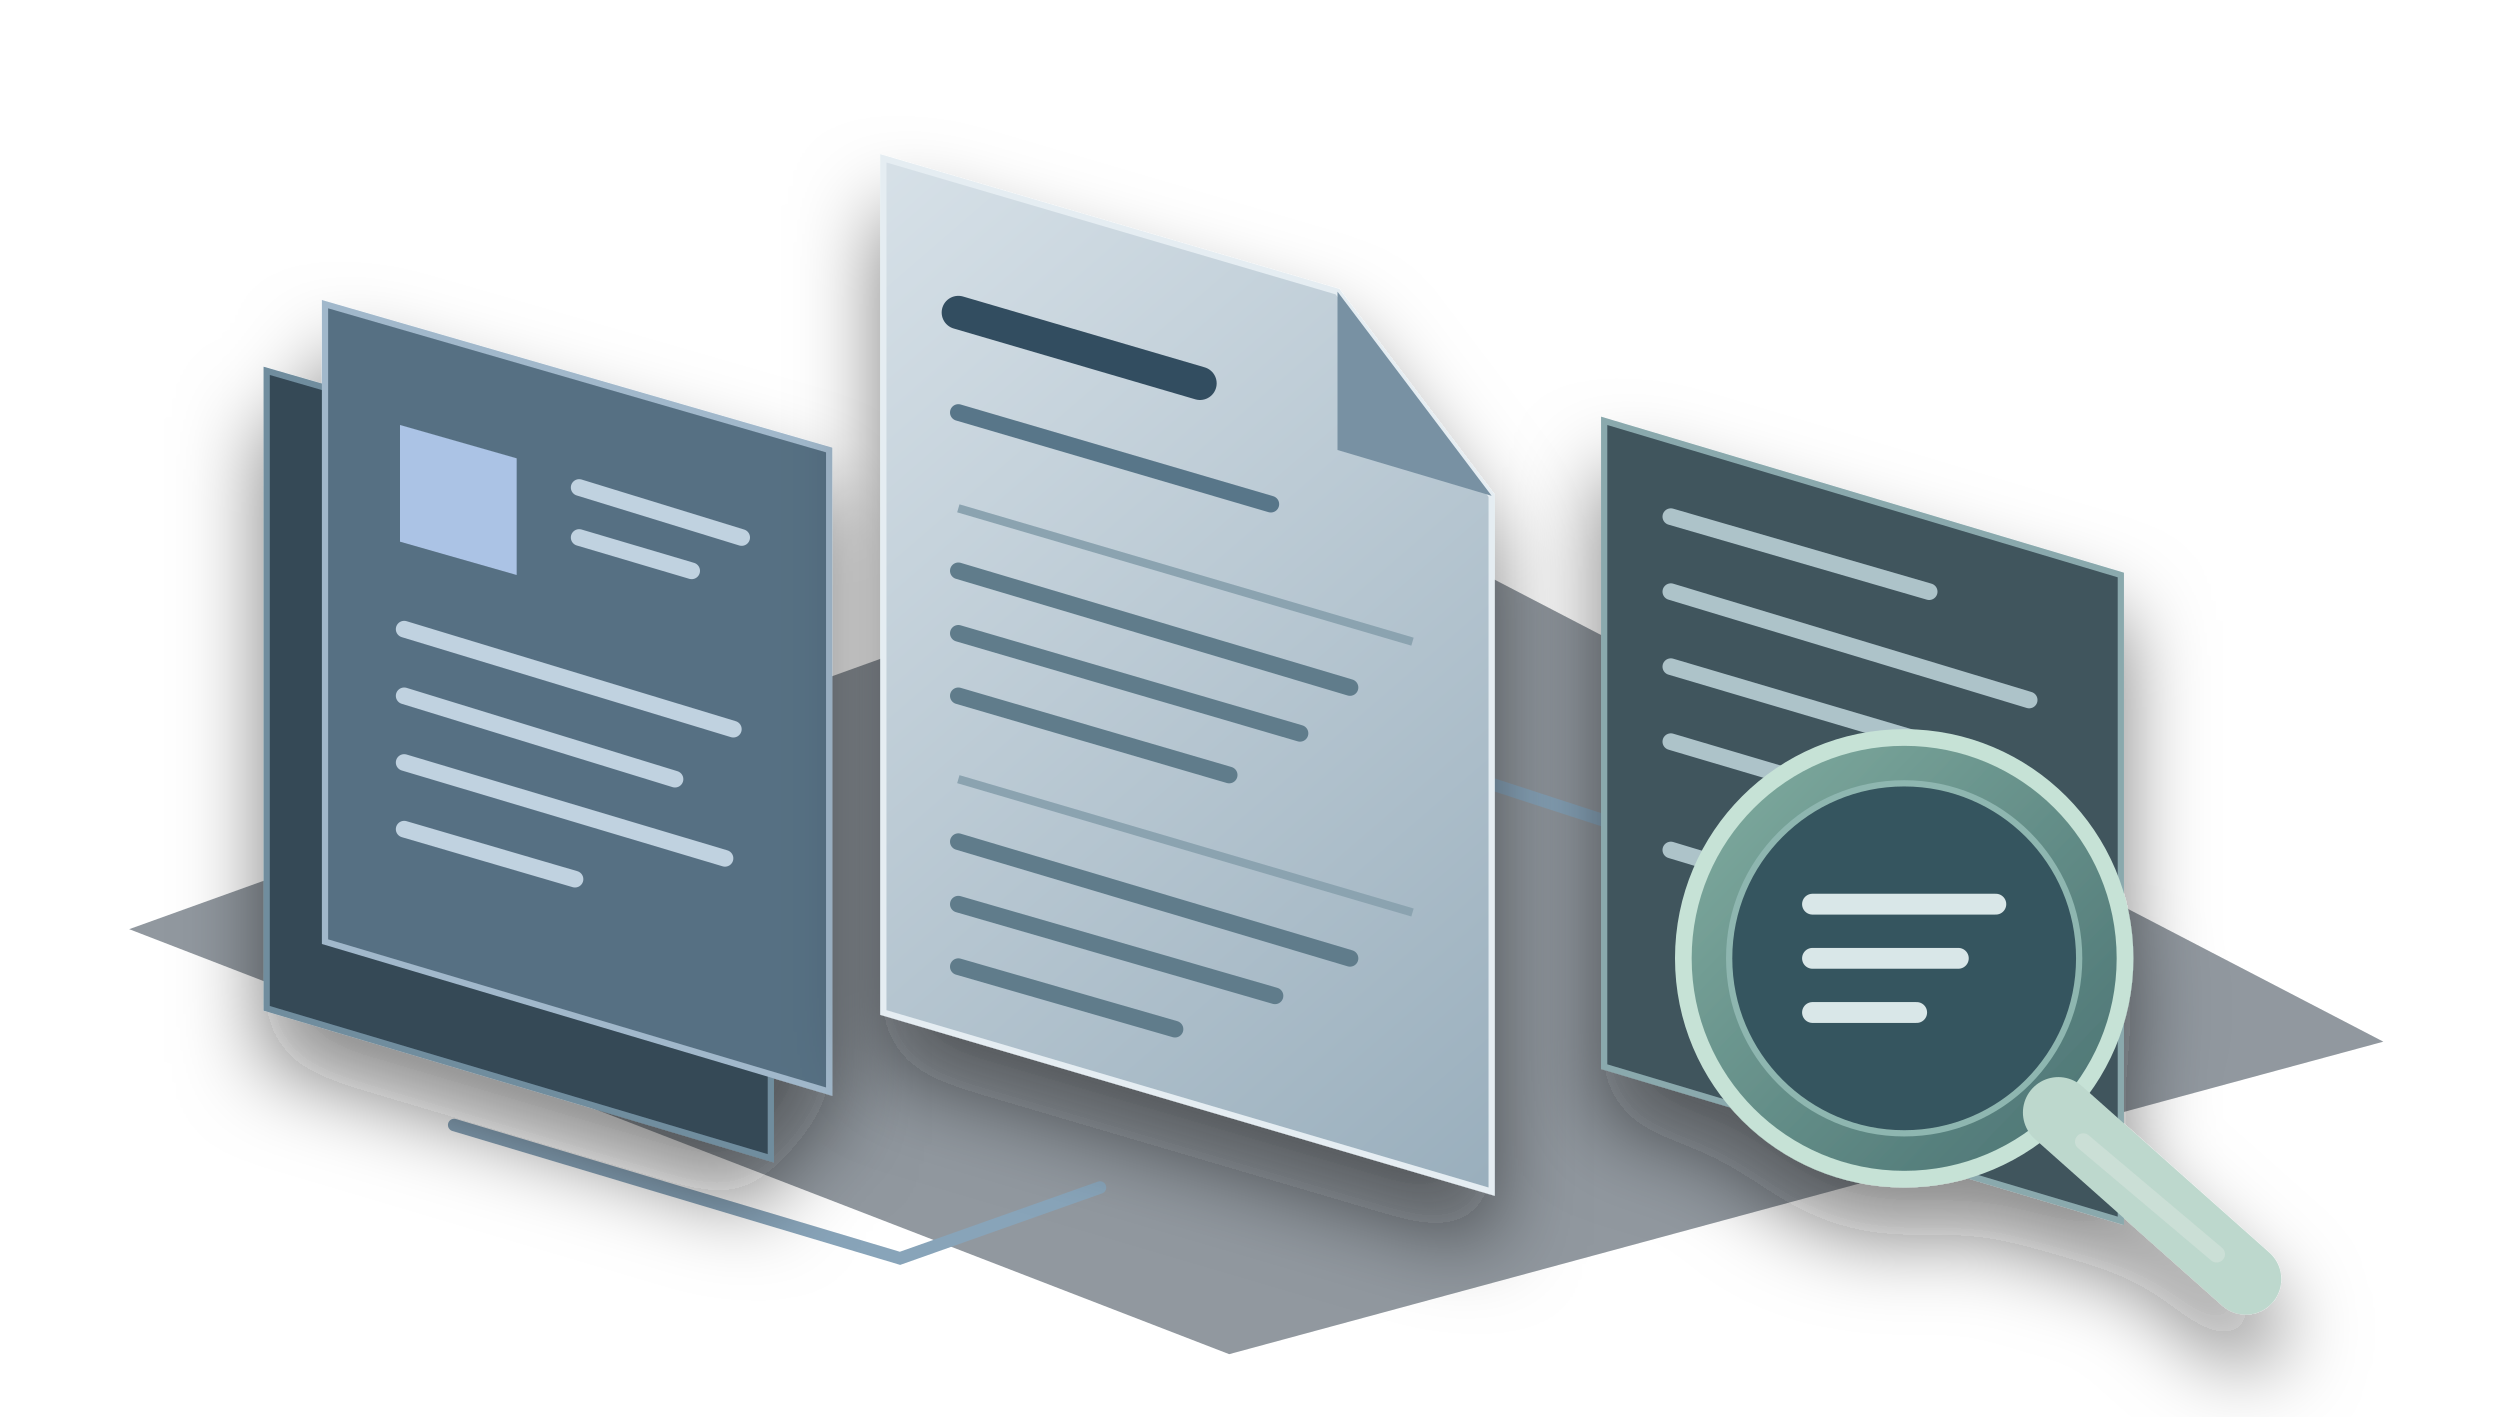
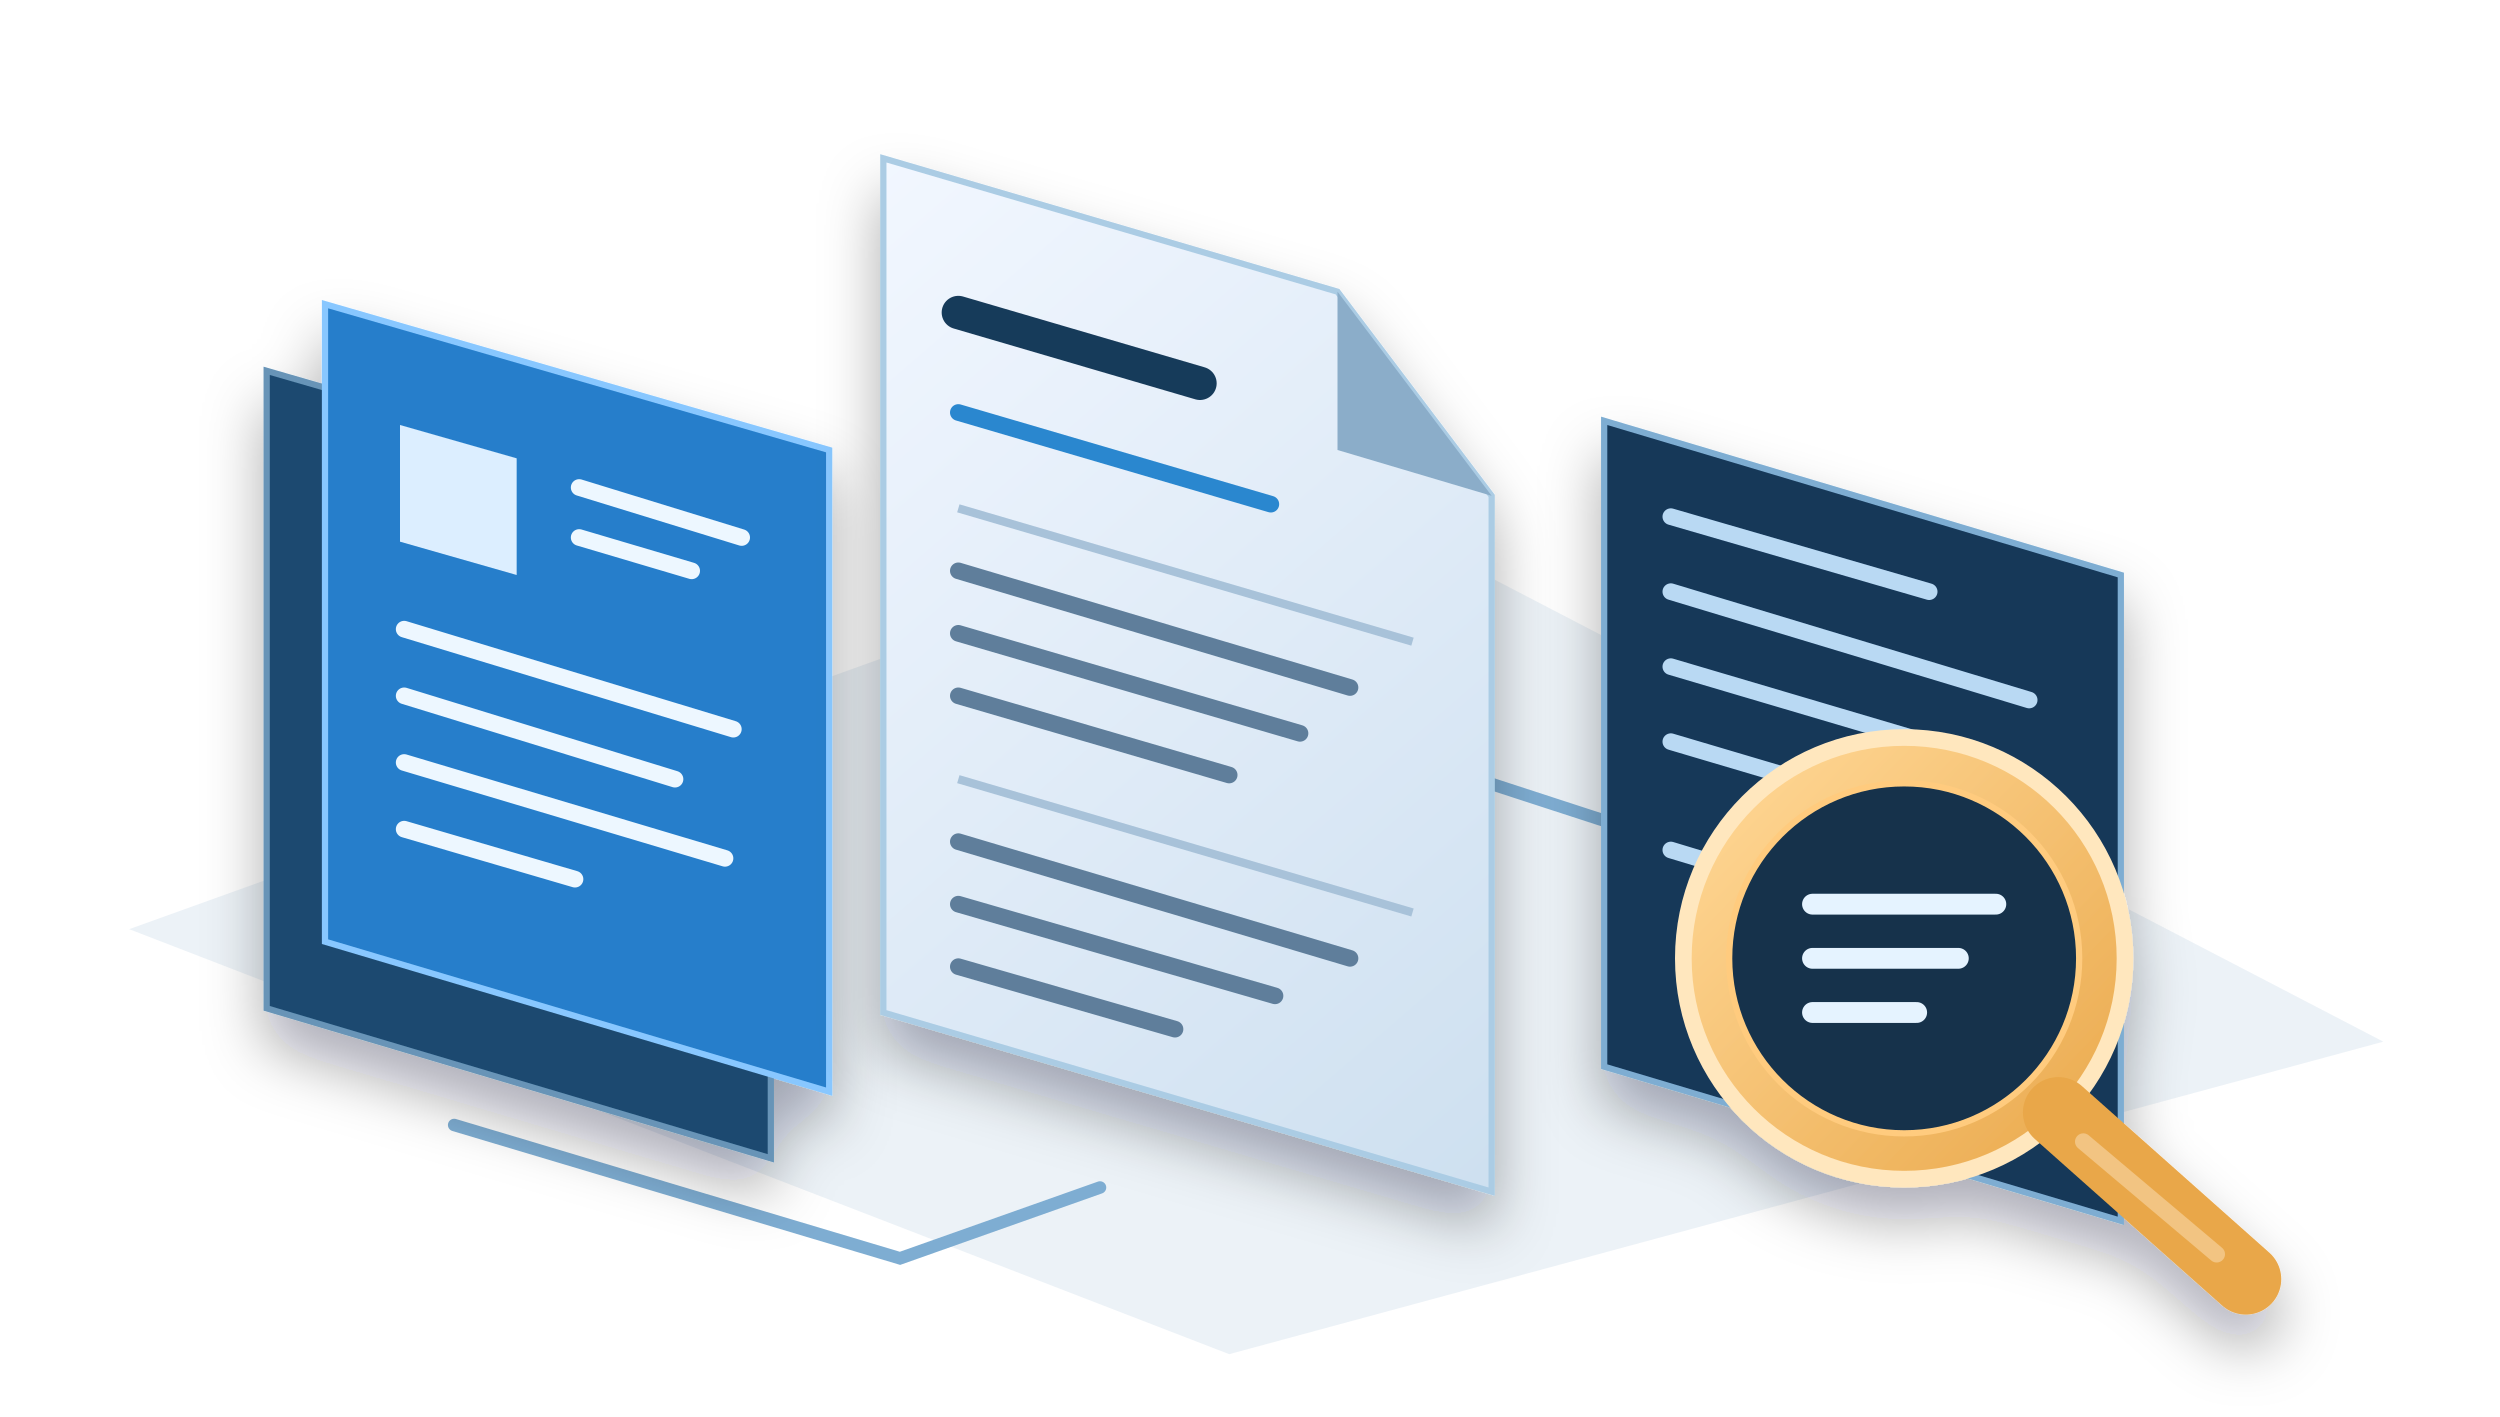
<svg xmlns="http://www.w3.org/2000/svg" viewBox="0 0 600 340" fill="none">
  <defs>
    <linearGradient id="paper" x1="182" y1="62" x2="366" y2="275" gradientUnits="userSpaceOnUse">
-       <stop stop-color="#d7e1e8" />
-       <stop offset="1" stop-color="#9aafbd" />
+       <stop stop-color="#f2f7ff" />
+       <stop offset="1" stop-color="#cee0f0" />
    </linearGradient>
    <linearGradient id="review" x1="421" y1="174" x2="523" y2="272" gradientUnits="userSpaceOnUse">
-       <stop stop-color="#7eaa9e" />
-       <stop offset="1" stop-color="#476f70" />
+       <stop stop-color="#ffd795" />
+       <stop offset="1" stop-color="#e9a749" />
    </linearGradient>
-     <filter id="shadow" x="-35%" y="-30%" width="175%" height="190%">
-       <feDropShadow dx="0" dy="12" stdDeviation="10" flood-color="#091219" flood-opacity=".5" />
+     <filter id="shadow" x="-35%" y="-30%" width="175%" height="190%" color-interpolation-filters="sRGB">
+       <feDropShadow dx="0" dy="8" stdDeviation="7" flood-color="#030d17" flood-opacity=".32" />
    </filter>
  </defs>
-   <path d="m31 223 289-104 252 131-277 75L31 223Z" fill="#2d3b48" fill-opacity=".52" />
-   <path d="m109 270 107 32 48-17m72-104 86 28 52-16" stroke="#88a4b9" stroke-width="3" stroke-linecap="round" />
+   <path d="m31 223 289-104 252 131-277 75L31 223Z" fill="#427cab" fill-opacity=".1" />
+   <path d="m109 270 107 32 48-17m72-104 86 28 52-16" stroke="#7eadd2" stroke-width="3" stroke-linecap="round" />
  <g filter="url(#shadow)">
-     <path d="m64 89 121 35v154L64 242V89Z" fill="#344856" stroke="#708d9e" stroke-width="1.5" />
-     <path d="m78 73 121 35v154L78 226V73Z" fill="#577083" stroke="#a1b8cb" stroke-width="1.5" />
-     <path d="m96 102 28 8v28l-28-8v-28Z" fill="#abc3e5" />
-     <path d="m139 117 39 12m-39 0 27 8m-69 14 79 24m-79-8 65 20m-65-4 77 23m-77-7 41 12" stroke="#c0d2e0" stroke-width="4" stroke-linecap="round" />
+     <path d="m64 89 121 35v154L64 242V89Z" fill="#1b4970" stroke="#6794b7" stroke-width="1.5" />
+     <path d="m78 73 121 35v154L78 226V73Z" fill="#257ecb" stroke="#88c7ff" stroke-width="1.5" />
+     <path d="m96 102 28 8v28l-28-8v-28Z" fill="#dceeff" />
+     <path d="m139 117 39 12m-39 0 27 8m-69 14 79 24m-79-8 65 20m-65-4 77 23m-77-7 41 12" stroke="#edf7ff" stroke-width="4" stroke-linecap="round" />
  </g>
  <g filter="url(#shadow)">
-     <path d="m212 38 109 32 37 49v167l-146-43V38Z" fill="url(#paper)" stroke="#e5edf2" stroke-width="1.5" />
-     <path d="m321 70 37 49-37-11V70Z" fill="#7891a3" />
-     <path d="m230 75 58 17" stroke="#334d60" stroke-width="8" stroke-linecap="round" />
-     <path d="m230 99 75 22" stroke="#597689" stroke-width="4" stroke-linecap="round" />
-     <path d="m230 137 94 28m-94-13 82 24m-82-9 65 19m-65 16 94 28m-94-13 76 22m-76-7 52 15" stroke="#607c8b" stroke-width="4" stroke-linecap="round" />
-     <path d="m230 122 109 32m-109 33 109 32" stroke="#8ba3b0" stroke-width="2" />
+     <path d="m212 38 109 32 37 49v167l-146-43V38Z" fill="url(#paper)" stroke="#abcce4" stroke-width="1.5" />
+     <path d="m321 70 37 49-37-11V70Z" fill="#8badc9" />
+     <path d="m230 75 58 17" stroke="#183b5a" stroke-width="8" stroke-linecap="round" />
+     <path d="m230 99 75 22" stroke="#2a87cf" stroke-width="4" stroke-linecap="round" />
+     <path d="m230 137 94 28m-94-13 82 24m-82-9 65 19m-65 16 94 28m-94-13 76 22m-76-7 52 15" stroke="#5e7e9b" stroke-width="4" stroke-linecap="round" />
+     <path d="m230 122 109 32m-109 33 109 32" stroke="#a8c2d9" stroke-width="2" />
  </g>
  <g filter="url(#shadow)">
-     <path d="m385 101 124 37v155l-124-37V101Z" fill="#40545d" stroke="#8aa9ad" stroke-width="1.5" />
-     <path d="m401 124 62 18m-62 0 86 26m-86-8 71 21m-71-3 54 16m-54 10 86 26" stroke="#adc3c9" stroke-width="4" stroke-linecap="round" />
-     <circle cx="457" cy="230" r="53" fill="url(#review)" stroke="#c6e2d6" stroke-width="4" />
-     <circle cx="457" cy="230" r="42" fill="#36545e" stroke="#8eb6b0" stroke-width="1.5" />
-     <path d="m494 267 45 40" stroke="#bdd8cd" stroke-width="17" stroke-linecap="round" />
-     <path d="m500 274 32 27" stroke="#e1eae3" stroke-opacity=".4" stroke-width="4" stroke-linecap="round" />
-     <path d="M435 217h44m-44 13h35m-35 13h25" stroke="#d9e7e8" stroke-width="5" stroke-linecap="round" />
+     <path d="m385 101 124 37v155l-124-37V101Z" fill="#143759" stroke="#7eadd2" stroke-width="1.5" />
+     <path d="m401 124 62 18m-62 0 86 26m-86-8 71 21m-71-3 54 16m-54 10 86 26" stroke="#b9d9f3" stroke-width="4" stroke-linecap="round" />
+     <circle cx="457" cy="230" r="53" fill="url(#review)" stroke="#ffe7be" stroke-width="4" />
+     <circle cx="457" cy="230" r="42" fill="#14314b" stroke="#ffcb7e" stroke-width="1.5" />
+     <path d="m494 267 45 40" stroke="#e9a749" stroke-width="17" stroke-linecap="round" />
+     <path d="m500 274 32 27" stroke="#fff1d8" stroke-opacity=".4" stroke-width="4" stroke-linecap="round" />
+     <path d="M435 217h44m-44 13h35m-35 13h25" stroke="#e5f3ff" stroke-width="5" stroke-linecap="round" />
  </g>
</svg>
